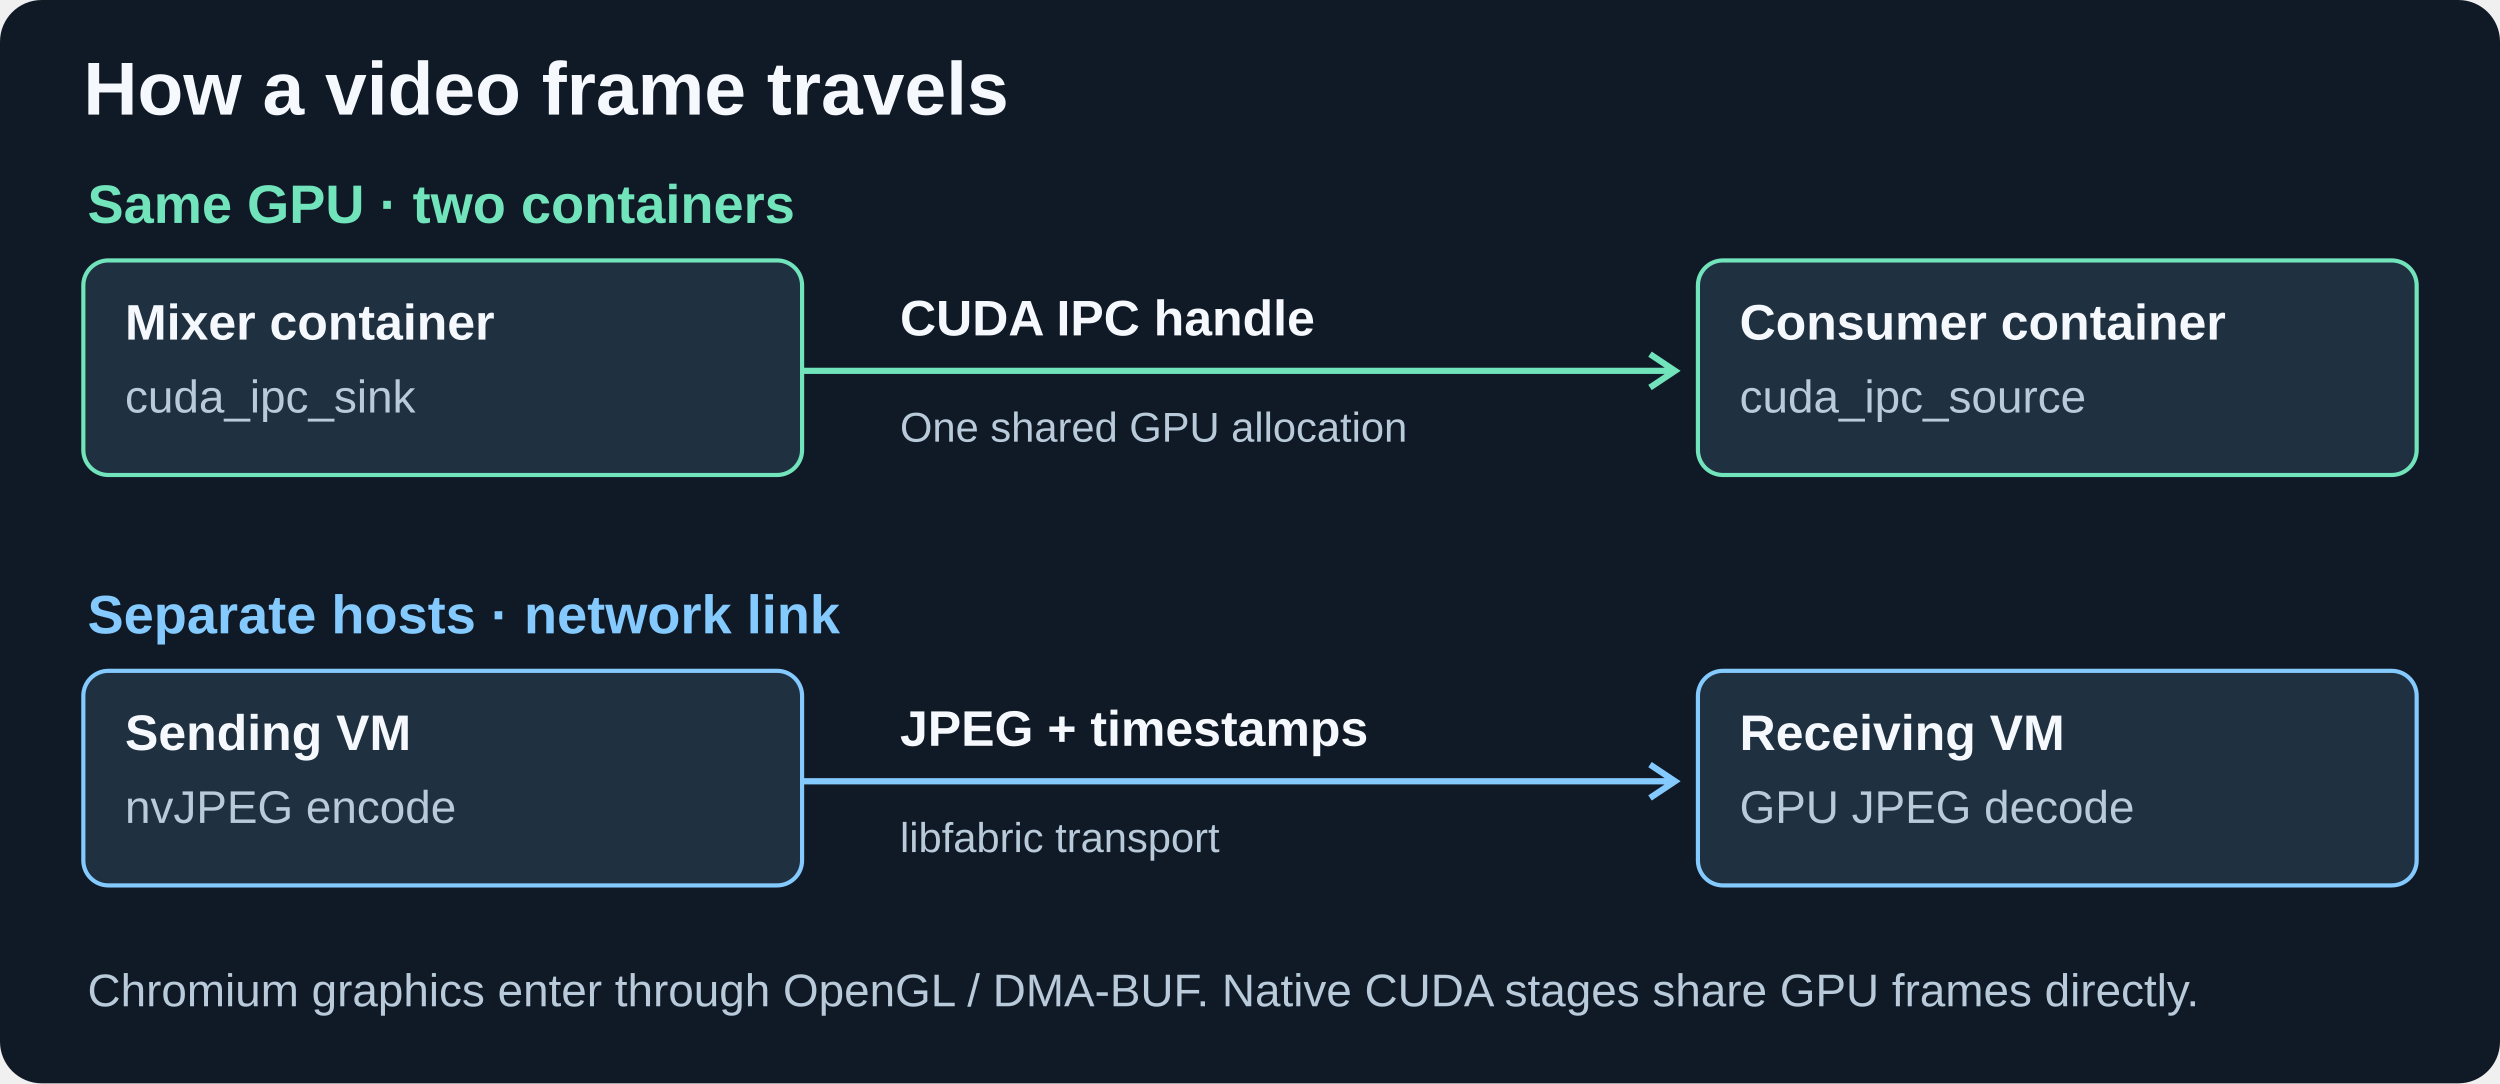
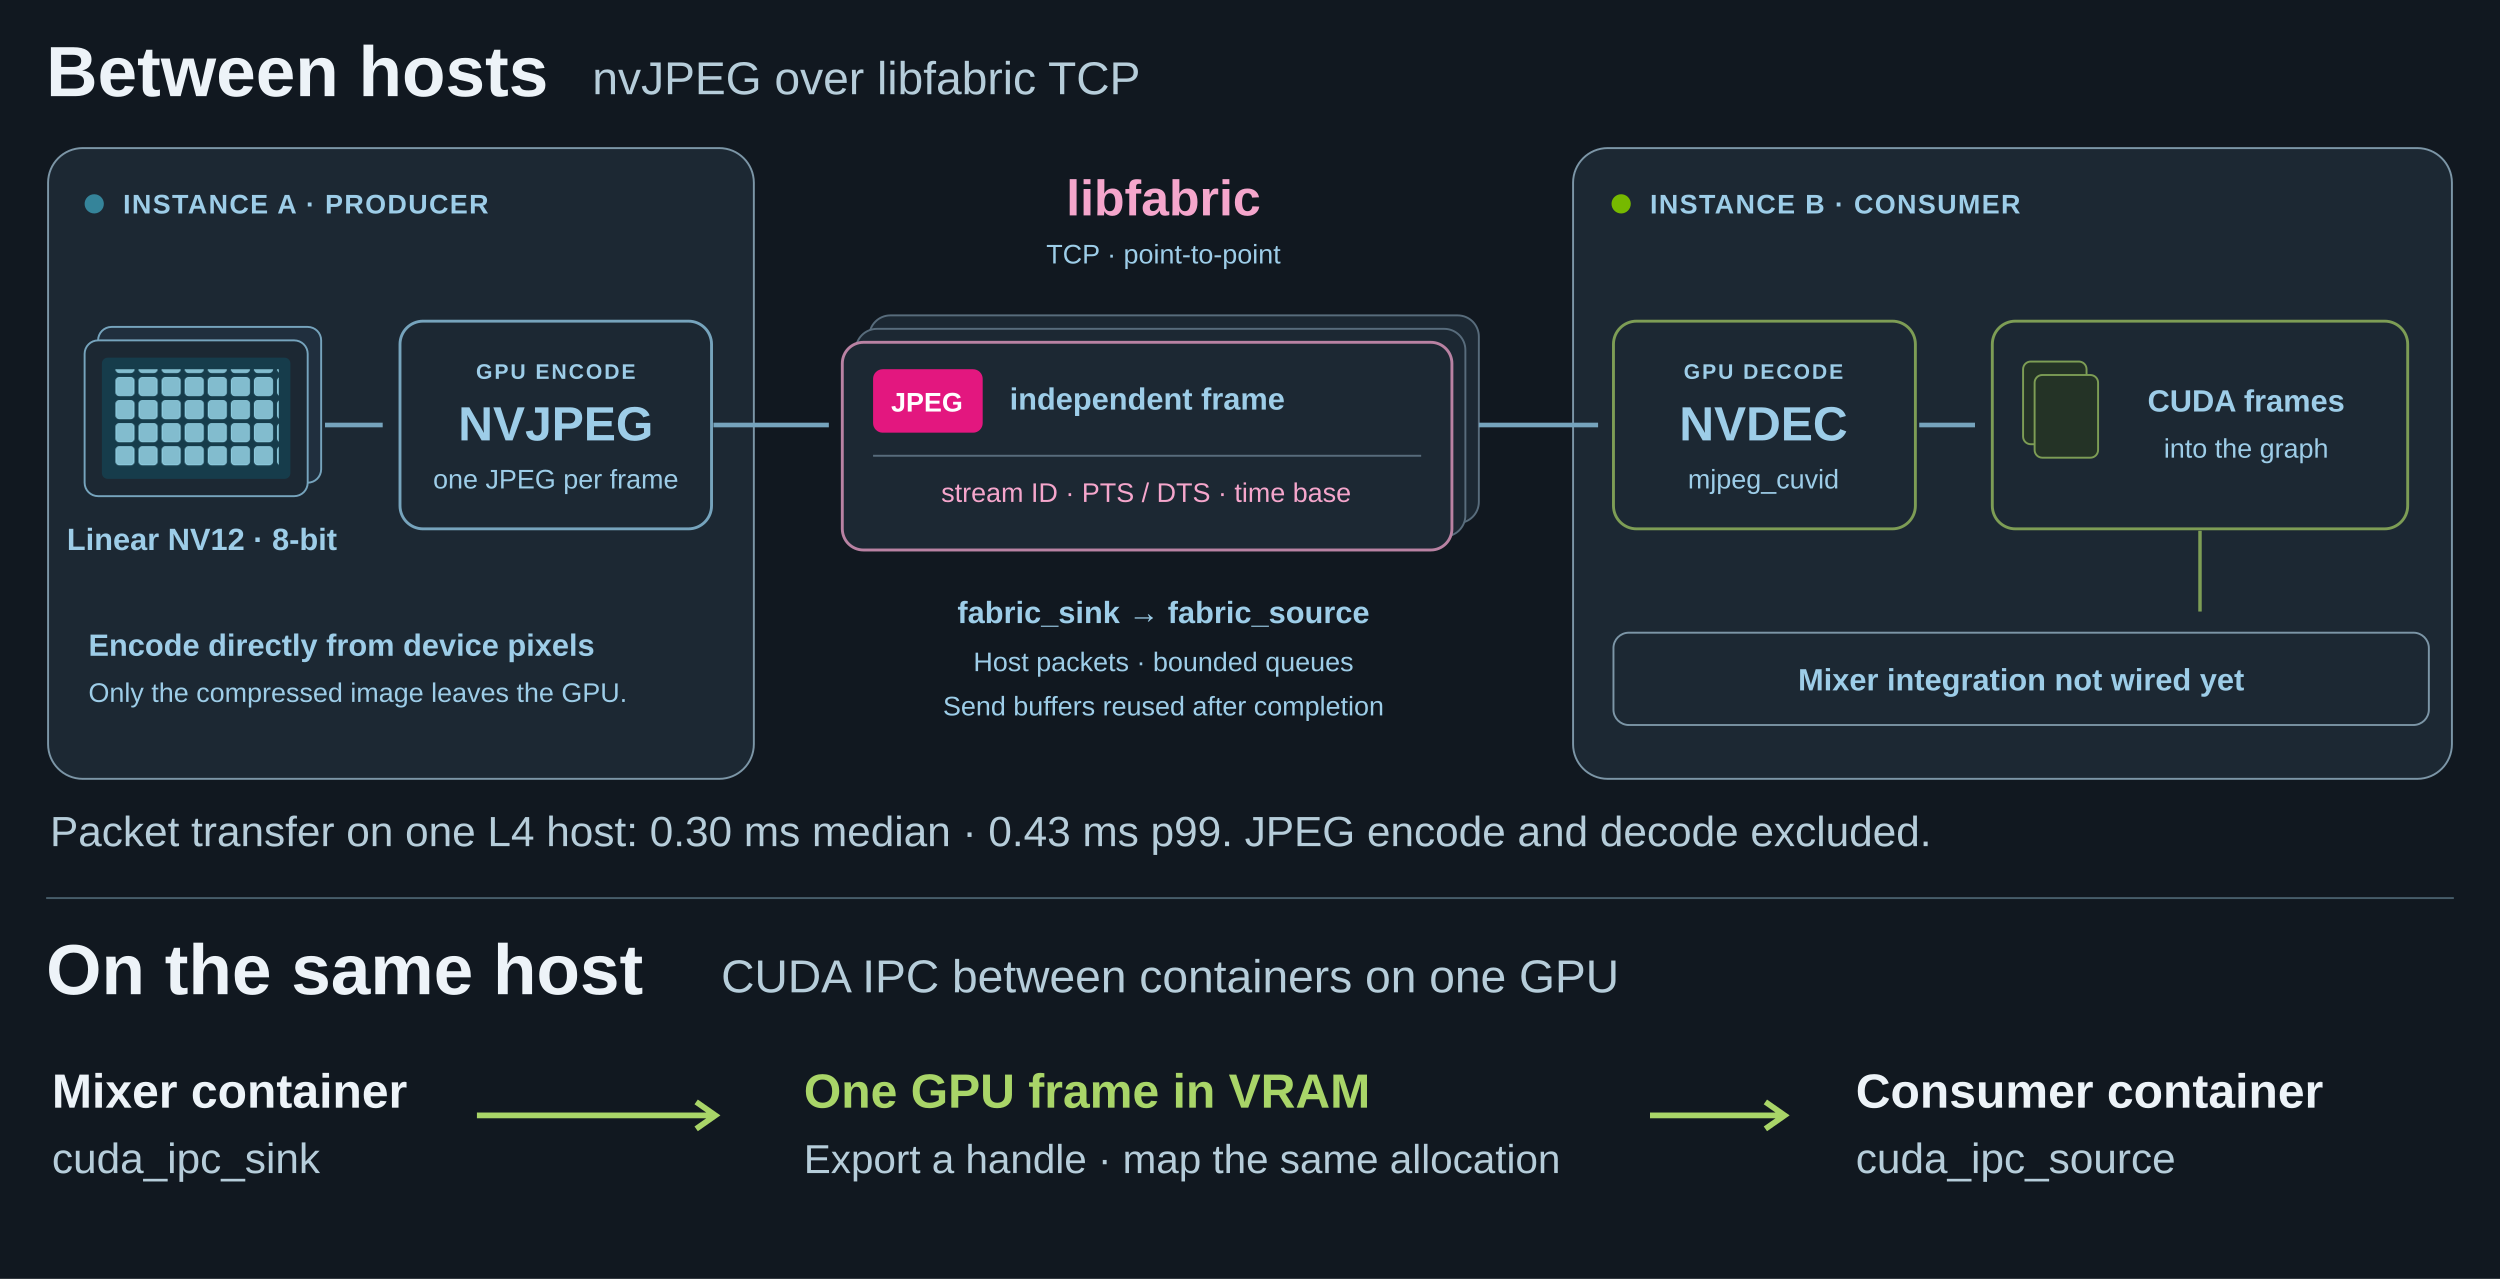
- <svg xmlns="http://www.w3.org/2000/svg" width="1200" height="520" viewBox="0 0 1200 520">
-   <rect width="1200" height="520" rx="20" fill="#101a26" />
-   <g font-family="Helvetica Neue,Arial,sans-serif">
-     <text x="40" y="55" fill="#f5f8fc" font-weight="700" font-size="36">How a video frame travels</text>
-     <text x="42" y="107" fill="#72e4bc" font-weight="700" font-size="26">Same GPU · two containers</text>
-     <rect x="40" y="125" width="345" height="103" rx="12" fill="#1f3041" stroke="#72e4bc" stroke-width="2" />
-     <text x="60" y="163" fill="#f5f8fc" font-weight="700" font-size="24">Mixer container</text>
-     <text x="60" y="198" fill="#b9cada" font-weight="400" font-size="22">cuda_ipc_sink</text>
-     <rect x="815" y="125" width="345" height="103" rx="12" fill="#1f3041" stroke="#72e4bc" stroke-width="2" />
-     <text x="835" y="163" fill="#f5f8fc" font-weight="700" font-size="24">Consumer container</text>
-     <text x="835" y="198" fill="#b9cada" font-weight="400" font-size="22">cuda_ipc_source</text>
-     <path d="M385 178 H804 m-12 -8 l12 8 -12 8" fill="none" stroke="#72e4bc" stroke-width="3" />
-     <text x="432" y="161" fill="#f5f8fc" font-weight="700" font-size="24">CUDA IPC handle</text>
-     <text x="432" y="212" fill="#b9cada" font-weight="400" font-size="20">One shared GPU allocation</text>
-     <text x="42" y="304" fill="#84caff" font-weight="700" font-size="26">Separate hosts · network link</text>
-     <rect x="40" y="322" width="345" height="103" rx="12" fill="#1f3041" stroke="#84caff" stroke-width="2" />
-     <text x="60" y="360" fill="#f5f8fc" font-weight="700" font-size="24">Sending VM</text>
-     <text x="60" y="395" fill="#b9cada" font-weight="400" font-size="22">nvJPEG encode</text>
-     <rect x="815" y="322" width="345" height="103" rx="12" fill="#1f3041" stroke="#84caff" stroke-width="2" />
-     <text x="835" y="360" fill="#f5f8fc" font-weight="700" font-size="24">Receiving VM</text>
-     <text x="835" y="395" fill="#b9cada" font-weight="400" font-size="22">GPU JPEG decode</text>
-     <path d="M385 375 H804 m-12 -8 l12 8 -12 8" fill="none" stroke="#84caff" stroke-width="3" />
-     <text x="432" y="358" fill="#f5f8fc" font-weight="700" font-size="24">JPEG + timestamps</text>
-     <text x="432" y="409" fill="#b9cada" font-weight="400" font-size="20">libfabric transport</text>
-     <text x="42" y="483" fill="#b9cada" font-weight="400" font-size="22">Chromium graphics enter through OpenGL / DMA-BUF. Native CUDA stages share GPU frames directly.</text>
+ <svg xmlns="http://www.w3.org/2000/svg" width="1300" height="665" viewBox="0 0 1300 665">
+   <rect width="1300" height="665" fill="#111820" />
+   <g font-family="Arial, sans-serif">
+     <text x="24" y="50" fill="#edf3f8" font-size="37" font-weight="700">Between hosts</text>
+     <text x="308" y="49" fill="#b6cdda" font-size="24" font-weight="400">nvJPEG over libfabric TCP</text>
+     <g transform="translate(24,76)">
+       <defs>
+         <marker id="sharing-arrow" markerWidth="8" markerHeight="8" refX="7" refY="4" orient="auto">
+           <path d="M0 0L8 4L0 8Z" fill="#35849a" style="fill: rgb(118, 164, 189); stroke: none; stroke-width: 1px; font-family: Arial, Helvetica, sans-serif; font-size: 24px; font-weight: 400; letter-spacing: normal; text-anchor: start; stroke-dasharray: none; opacity: 1;" />
+         </marker>
+         <marker id="sharing-green" markerWidth="7" markerHeight="7" refX="6" refY="3.5" orient="auto">
+           <path d="M0 0L7 3.5L0 7Z" fill="#659f0a" style="fill: rgb(125, 157, 85); stroke: none; stroke-width: 1px; font-family: Arial, Helvetica, sans-serif; font-size: 24px; font-weight: 400; letter-spacing: normal; text-anchor: start; stroke-dasharray: none; opacity: 1;" />
+         </marker>
+         <pattern id="sharing-pixels" width="12" height="12" patternUnits="userSpaceOnUse">
+           <rect width="10" height="10" rx="2" fill="#82bcce" style="fill: rgb(130, 188, 206); stroke: none; stroke-width: 1px; font-family: Arial, Helvetica, sans-serif; font-size: 24px; font-weight: 400; letter-spacing: normal; text-anchor: start; stroke-dasharray: none; opacity: 1;" />
+         </pattern>
+       </defs>
+       <rect x="1" y="1" width="367" height="328" rx="18" fill="#f0f7f9" stroke="#c9dfe5" style="fill: rgb(28, 40, 51); stroke: rgb(124, 150, 167); stroke-width: 1px; font-family: Arial, Helvetica, sans-serif; font-size: 24px; font-weight: 400; letter-spacing: normal; text-anchor: start; stroke-dasharray: none; opacity: 1;" />
+       <rect x="794" y="1" width="457" height="328" rx="18" fill="#f4f8ec" stroke="#d7e4bf" style="fill: rgb(28, 40, 51); stroke: rgb(124, 150, 167); stroke-width: 1px; font-family: Arial, Helvetica, sans-serif; font-size: 24px; font-weight: 400; letter-spacing: normal; text-anchor: start; stroke-dasharray: none; opacity: 1;" />
+       <circle cx="25" cy="30" r="5" fill="#35849a" style="fill: rgb(53, 132, 154); stroke: none; stroke-width: 1px; font-family: Arial, Helvetica, sans-serif; font-size: 24px; font-weight: 400; letter-spacing: normal; text-anchor: start; stroke-dasharray: none; opacity: 1;" />
+       <text x="40" y="35" class="sh-kicker" style="fill: rgb(157, 205, 232); stroke: none; stroke-width: 1px; font-family: Arial, Helvetica, sans-serif; font-size: 14px; font-weight: 700; letter-spacing: 0.7px; text-anchor: start; stroke-dasharray: none; opacity: 1;">INSTANCE A · PRODUCER</text>
+       <circle cx="819" cy="30" r="5" fill="#76b900" style="fill: rgb(118, 185, 0); stroke: none; stroke-width: 1px; font-family: Arial, Helvetica, sans-serif; font-size: 24px; font-weight: 400; letter-spacing: normal; text-anchor: start; stroke-dasharray: none; opacity: 1;" />
+       <text x="834" y="35" class="sh-kicker" style="fill: rgb(157, 205, 232); stroke: none; stroke-width: 1px; font-family: Arial, Helvetica, sans-serif; font-size: 14px; font-weight: 700; letter-spacing: 0.7px; text-anchor: start; stroke-dasharray: none; opacity: 1;">INSTANCE B · CONSUMER</text>
+       <text x="581" y="36" text-anchor="middle" class="sh-transport" style="fill: rgb(245, 166, 204); stroke: none; stroke-width: 1px; font-family: Arial, Helvetica, sans-serif; font-size: 26px; font-weight: 700; letter-spacing: normal; text-anchor: middle; stroke-dasharray: none; opacity: 1;">libfabric</text>
+       <text x="581" y="61" text-anchor="middle" class="sh-sub" style="fill: rgb(157, 205, 232); stroke: none; stroke-width: 1px; font-family: Arial, Helvetica, sans-serif; font-size: 14px; font-weight: 400; letter-spacing: normal; text-anchor: middle; stroke-dasharray: none; opacity: 1;">TCP · point-to-point</text>
+       <rect x="27" y="94" width="116" height="81" rx="7" fill="#d5e8ed" stroke="#a9ccd7" style="fill: rgb(32, 47, 62); stroke: rgb(118, 164, 189); stroke-width: 1px; font-family: Arial, Helvetica, sans-serif; font-size: 24px; font-weight: 400; letter-spacing: normal; text-anchor: start; stroke-dasharray: none; opacity: 1;" />
+       <rect x="20" y="101" width="116" height="81" rx="7" fill="#fff" stroke="#35849a" style="fill: rgb(28, 40, 51); stroke: rgb(118, 164, 189); stroke-width: 1px; font-family: Arial, Helvetica, sans-serif; font-size: 24px; font-weight: 400; letter-spacing: normal; text-anchor: start; stroke-dasharray: none; opacity: 1;" />
+       <rect x="29" y="110" width="98" height="63" rx="3" fill="#163c4b" style="fill: rgb(22, 60, 75); stroke: none; stroke-width: 1px; font-family: Arial, Helvetica, sans-serif; font-size: 24px; font-weight: 400; letter-spacing: normal; text-anchor: start; stroke-dasharray: none; opacity: 1;" />
+       <rect x="35" y="116" width="86" height="51" fill="url(#sharing-pixels)" style="fill: url(&quot;#sharing-pixels&quot;); stroke: none; stroke-width: 1px; font-family: Arial, Helvetica, sans-serif; font-size: 24px; font-weight: 400; letter-spacing: normal; text-anchor: start; stroke-dasharray: none; opacity: 1;" />
+       <text x="81" y="210" text-anchor="middle" class="sh-label" style="fill: rgb(157, 205, 232); stroke: none; stroke-width: 1px; font-family: Arial, Helvetica, sans-serif; font-size: 16px; font-weight: 700; letter-spacing: normal; text-anchor: middle; stroke-dasharray: none; opacity: 1;">Linear NV12 · 8-bit</text>
+       <path d="M145 145H175" class="sh-line" style="stroke: rgb(118, 164, 189); fill: none; stroke-width: 2.4px; font-family: Arial, Helvetica, sans-serif; font-size: 24px; font-weight: 400; letter-spacing: normal; text-anchor: start; stroke-dasharray: none; opacity: 1;" />
+       <rect x="184" y="91" width="162" height="108" rx="12" fill="#fff" stroke="#83b5c4" stroke-width="1.5" style="fill: rgb(28, 40, 51); stroke: rgb(118, 164, 189); stroke-width: 1.5px; font-family: Arial, Helvetica, sans-serif; font-size: 24px; font-weight: 400; letter-spacing: normal; text-anchor: start; stroke-dasharray: none; opacity: 1;" />
+       <text x="265" y="121" text-anchor="middle" class="sh-tiny" style="fill: rgb(157, 205, 232); stroke: none; stroke-width: 1px; font-family: Arial, Helvetica, sans-serif; font-size: 11px; font-weight: 700; letter-spacing: 1px; text-anchor: middle; stroke-dasharray: none; opacity: 1;">GPU ENCODE</text>
+       <text x="265" y="153" text-anchor="middle" class="sh-engine" style="fill: rgb(157, 205, 232); stroke: none; stroke-width: 1px; font-family: Arial, Helvetica, sans-serif; font-size: 25px; font-weight: 700; letter-spacing: normal; text-anchor: middle; stroke-dasharray: none; opacity: 1;">NVJPEG</text>
+       <text x="265" y="178" text-anchor="middle" class="sh-sub" style="fill: rgb(157, 205, 232); stroke: none; stroke-width: 1px; font-family: Arial, Helvetica, sans-serif; font-size: 14px; font-weight: 400; letter-spacing: normal; text-anchor: middle; stroke-dasharray: none; opacity: 1;">one JPEG per frame</text>
+       <path d="M347 145H407" class="sh-line" style="stroke: rgb(118, 164, 189); fill: none; stroke-width: 2.4px; font-family: Arial, Helvetica, sans-serif; font-size: 24px; font-weight: 400; letter-spacing: normal; text-anchor: start; stroke-dasharray: none; opacity: 1;" />
+       <text x="22" y="265" class="sh-label" style="fill: rgb(157, 205, 232); stroke: none; stroke-width: 1px; font-family: Arial, Helvetica, sans-serif; font-size: 16px; font-weight: 700; letter-spacing: normal; text-anchor: start; stroke-dasharray: none; opacity: 1;">Encode directly from device pixels</text>
+       <text x="22" y="289" class="sh-sub" style="fill: rgb(157, 205, 232); stroke: none; stroke-width: 1px; font-family: Arial, Helvetica, sans-serif; font-size: 14px; font-weight: 400; letter-spacing: normal; text-anchor: start; stroke-dasharray: none; opacity: 1;">Only the compressed image leaves the GPU.</text>
+       <rect x="428" y="88" width="317" height="108" rx="11" fill="#f5f1f7" stroke="#ded4e2" style="fill: rgb(28, 40, 51); stroke: rgb(88, 108, 124); stroke-width: 1px; font-family: Arial, Helvetica, sans-serif; font-size: 24px; font-weight: 400; letter-spacing: normal; text-anchor: start; stroke-dasharray: none; opacity: 1;" />
+       <rect x="421" y="95" width="317" height="108" rx="11" fill="#faf7fb" stroke="#ded4e2" style="fill: rgb(28, 40, 51); stroke: rgb(88, 108, 124); stroke-width: 1px; font-family: Arial, Helvetica, sans-serif; font-size: 24px; font-weight: 400; letter-spacing: normal; text-anchor: start; stroke-dasharray: none; opacity: 1;" />
+       <rect x="414" y="102" width="317" height="108" rx="11" fill="#fff" stroke="#d59bb8" stroke-width="1.5" style="fill: rgb(28, 40, 51); stroke: rgb(185, 130, 163); stroke-width: 1.5px; font-family: Arial, Helvetica, sans-serif; font-size: 24px; font-weight: 400; letter-spacing: normal; text-anchor: start; stroke-dasharray: none; opacity: 1;" />
+       <rect x="430" y="116" width="57" height="33" rx="5" fill="#e3177f" style="fill: rgb(227, 23, 127); stroke: none; stroke-width: 1px; font-family: Arial, Helvetica, sans-serif; font-size: 24px; font-weight: 400; letter-spacing: normal; text-anchor: start; stroke-dasharray: none; opacity: 1;" />
+       <text x="458" y="138" text-anchor="middle" class="sh-jpeg" style="fill: rgb(255, 255, 255); stroke: none; stroke-width: 1px; font-family: Arial, Helvetica, sans-serif; font-size: 14px; font-weight: 700; letter-spacing: normal; text-anchor: middle; stroke-dasharray: none; opacity: 1;">JPEG</text>
+       <text x="501" y="137" class="sh-label" style="fill: rgb(157, 205, 232); stroke: none; stroke-width: 1px; font-family: Arial, Helvetica, sans-serif; font-size: 16px; font-weight: 700; letter-spacing: normal; text-anchor: start; stroke-dasharray: none; opacity: 1;">independent frame</text>
+       <line x1="430" y1="161" x2="715" y2="161" stroke="#eee1e8" style="stroke: rgb(88, 108, 124); fill: rgb(0, 0, 0); stroke-width: 1px; font-family: Arial, Helvetica, sans-serif; font-size: 24px; font-weight: 400; letter-spacing: normal; text-anchor: start; stroke-dasharray: none; opacity: 1;" />
+       <text x="572" y="185" text-anchor="middle" class="sh-metadata" style="fill: rgb(245, 166, 204); stroke: none; stroke-width: 1px; font-family: Arial, Helvetica, sans-serif; font-size: 14px; font-weight: 400; letter-spacing: normal; text-anchor: middle; stroke-dasharray: none; opacity: 1;">stream ID · PTS / DTS · time base</text>
+       <path d="M745 145H807" class="sh-line" style="stroke: rgb(118, 164, 189); fill: none; stroke-width: 2.4px; font-family: Arial, Helvetica, sans-serif; font-size: 24px; font-weight: 400; letter-spacing: normal; text-anchor: start; stroke-dasharray: none; opacity: 1;" />
+       <text x="581" y="248" text-anchor="middle" class="sh-label" style="fill: rgb(157, 205, 232); stroke: none; stroke-width: 1px; font-family: Arial, Helvetica, sans-serif; font-size: 16px; font-weight: 700; letter-spacing: normal; text-anchor: middle; stroke-dasharray: none; opacity: 1;">fabric_sink → fabric_source</text>
+       <text x="581" y="273" text-anchor="middle" class="sh-sub" style="fill: rgb(157, 205, 232); stroke: none; stroke-width: 1px; font-family: Arial, Helvetica, sans-serif; font-size: 14px; font-weight: 400; letter-spacing: normal; text-anchor: middle; stroke-dasharray: none; opacity: 1;">Host packets · bounded queues</text>
+       <text x="581" y="296" text-anchor="middle" class="sh-sub" style="fill: rgb(157, 205, 232); stroke: none; stroke-width: 1px; font-family: Arial, Helvetica, sans-serif; font-size: 14px; font-weight: 400; letter-spacing: normal; text-anchor: middle; stroke-dasharray: none; opacity: 1;">Send buffers reused after completion</text>
+       <rect x="815" y="91" width="157" height="108" rx="12" fill="#fff" stroke="#9cbd64" stroke-width="1.5" style="fill: rgb(28, 40, 51); stroke: rgb(125, 157, 85); stroke-width: 1.5px; font-family: Arial, Helvetica, sans-serif; font-size: 24px; font-weight: 400; letter-spacing: normal; text-anchor: start; stroke-dasharray: none; opacity: 1;" />
+       <text x="893" y="121" text-anchor="middle" class="sh-tiny" style="fill: rgb(157, 205, 232); stroke: none; stroke-width: 1px; font-family: Arial, Helvetica, sans-serif; font-size: 11px; font-weight: 700; letter-spacing: 1px; text-anchor: middle; stroke-dasharray: none; opacity: 1;">GPU DECODE</text>
+       <text x="893" y="153" text-anchor="middle" class="sh-engine" style="fill: rgb(157, 205, 232); stroke: none; stroke-width: 1px; font-family: Arial, Helvetica, sans-serif; font-size: 25px; font-weight: 700; letter-spacing: normal; text-anchor: middle; stroke-dasharray: none; opacity: 1;">NVDEC</text>
+       <text x="893" y="178" text-anchor="middle" class="sh-sub" style="fill: rgb(157, 205, 232); stroke: none; stroke-width: 1px; font-family: Arial, Helvetica, sans-serif; font-size: 14px; font-weight: 400; letter-spacing: normal; text-anchor: middle; stroke-dasharray: none; opacity: 1;">mjpeg_cuvid</text>
+       <path d="M974 145H1003" class="sh-line" style="stroke: rgb(118, 164, 189); fill: none; stroke-width: 2.4px; font-family: Arial, Helvetica, sans-serif; font-size: 24px; font-weight: 400; letter-spacing: normal; text-anchor: start; stroke-dasharray: none; opacity: 1;" />
+       <rect x="1012" y="91" width="216" height="108" rx="12" fill="#fff" stroke="#9cbd64" stroke-width="1.5" style="fill: rgb(28, 40, 51); stroke: rgb(125, 157, 85); stroke-width: 1.5px; font-family: Arial, Helvetica, sans-serif; font-size: 24px; font-weight: 400; letter-spacing: normal; text-anchor: start; stroke-dasharray: none; opacity: 1;" />
+       <rect x="1028" y="112" width="33" height="43" rx="4" fill="#e3efcf" stroke="#a4c76d" style="fill: rgb(36, 51, 38); stroke: rgb(125, 157, 85); stroke-width: 1px; font-family: Arial, Helvetica, sans-serif; font-size: 24px; font-weight: 400; letter-spacing: normal; text-anchor: start; stroke-dasharray: none; opacity: 1;" />
+       <rect x="1034" y="119" width="33" height="43" rx="4" fill="#f0f7e6" stroke="#82aa43" style="fill: rgb(36, 51, 38); stroke: rgb(125, 157, 85); stroke-width: 1px; font-family: Arial, Helvetica, sans-serif; font-size: 24px; font-weight: 400; letter-spacing: normal; text-anchor: start; stroke-dasharray: none; opacity: 1;" />
+       <text x="1144" y="138" text-anchor="middle" class="sh-label" style="fill: rgb(157, 205, 232); stroke: none; stroke-width: 1px; font-family: Arial, Helvetica, sans-serif; font-size: 16px; font-weight: 700; letter-spacing: normal; text-anchor: middle; stroke-dasharray: none; opacity: 1;">CUDA frames</text>
+       <text x="1144" y="162" text-anchor="middle" class="sh-sub" style="fill: rgb(157, 205, 232); stroke: none; stroke-width: 1px; font-family: Arial, Helvetica, sans-serif; font-size: 14px; font-weight: 400; letter-spacing: normal; text-anchor: middle; stroke-dasharray: none; opacity: 1;">into the graph</text>
+       <path d="M1120 200V242" class="sh-fanout" style="stroke: rgb(125, 157, 85); fill: none; stroke-width: 1.8px; font-family: Arial, Helvetica, sans-serif; font-size: 24px; font-weight: 400; letter-spacing: normal; text-anchor: start; stroke-dasharray: none; opacity: 1;" />
+       <rect x="815" y="253" width="424" height="48" rx="8" fill="#fff" stroke="#c8dca9" style="fill: rgb(28, 40, 51); stroke: rgb(124, 150, 167); stroke-width: 1px; font-family: Arial, Helvetica, sans-serif; font-size: 24px; font-weight: 400; letter-spacing: normal; text-anchor: start; stroke-dasharray: none; opacity: 1;" />
+       <text x="1027" y="283" text-anchor="middle" class="sh-label" style="fill: rgb(157, 205, 232); stroke: none; stroke-width: 1px; font-family: Arial, Helvetica, sans-serif; font-size: 16px; font-weight: 700; letter-spacing: normal; text-anchor: middle; stroke-dasharray: none; opacity: 1;">Mixer integration not wired yet</text>
+     </g>
+     <text x="26" y="440" fill="#b6cdda" font-size="22" font-weight="400">Packet transfer on one L4 host: 0.30 ms median · 0.43 ms p99. JPEG encode and decode excluded.</text>
+     <path d="M24 467H1276" stroke="#475d6a" />
+     <text x="24" y="517" fill="#edf3f8" font-size="37" font-weight="700">On the same host</text>
+     <text x="375" y="516" fill="#b6cdda" font-size="24" font-weight="400">CUDA IPC between containers on one GPU</text>
+     <text x="27" y="576" fill="#edf3f8" font-size="25" font-weight="700">Mixer container</text>
+     <text x="27" y="610" fill="#b6cdda" font-size="22" font-weight="400">cuda_ipc_sink</text>
+     <text x="418" y="576" fill="#a9d568" font-size="25" font-weight="700">One GPU frame in VRAM</text>
+     <text x="418" y="610" fill="#b6cdda" font-size="21" font-weight="400">Export a handle · map the same allocation</text>
+     <text x="965" y="576" fill="#edf3f8" font-size="25" font-weight="700">Consumer container</text>
+     <text x="965" y="610" fill="#b6cdda" font-size="22" font-weight="400">cuda_ipc_source</text>
+     <path d="M248 580h124m-10 -7 10 7 -10 7 M858 580h70m-10 -7 10 7 -10 7" stroke="#a9d568" fill="none" stroke-width="3" />
  </g>
</svg>
